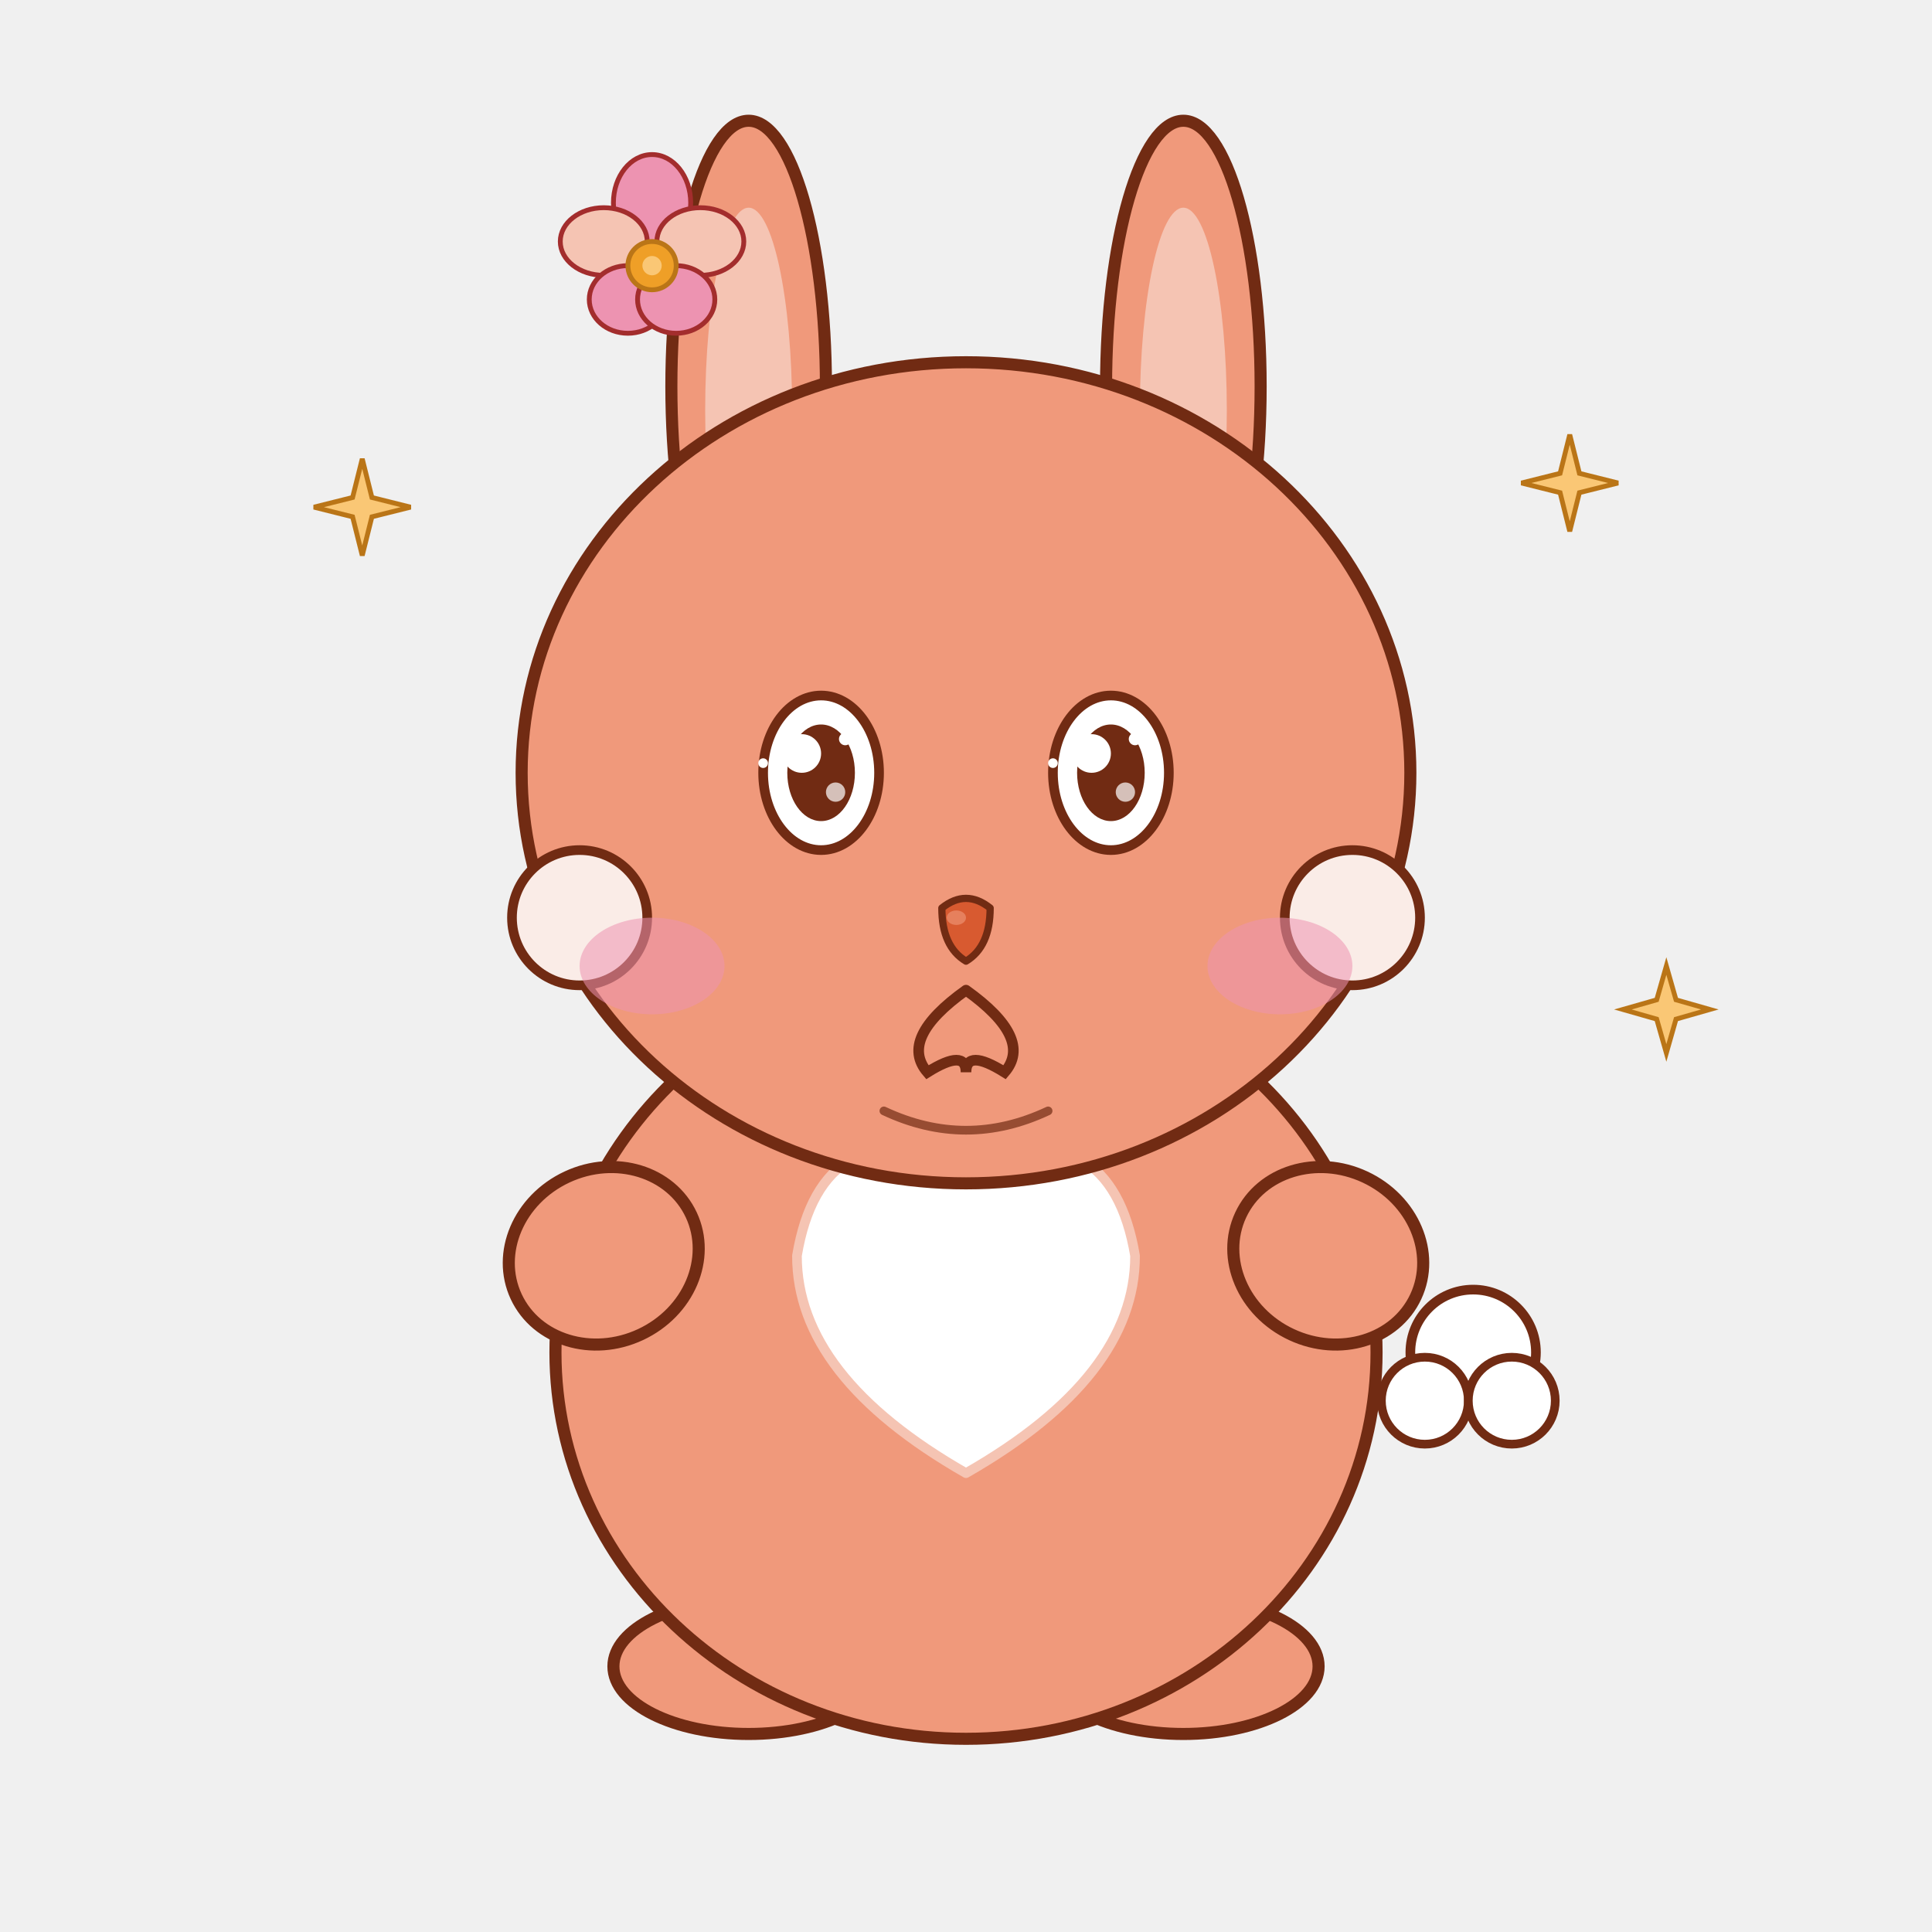
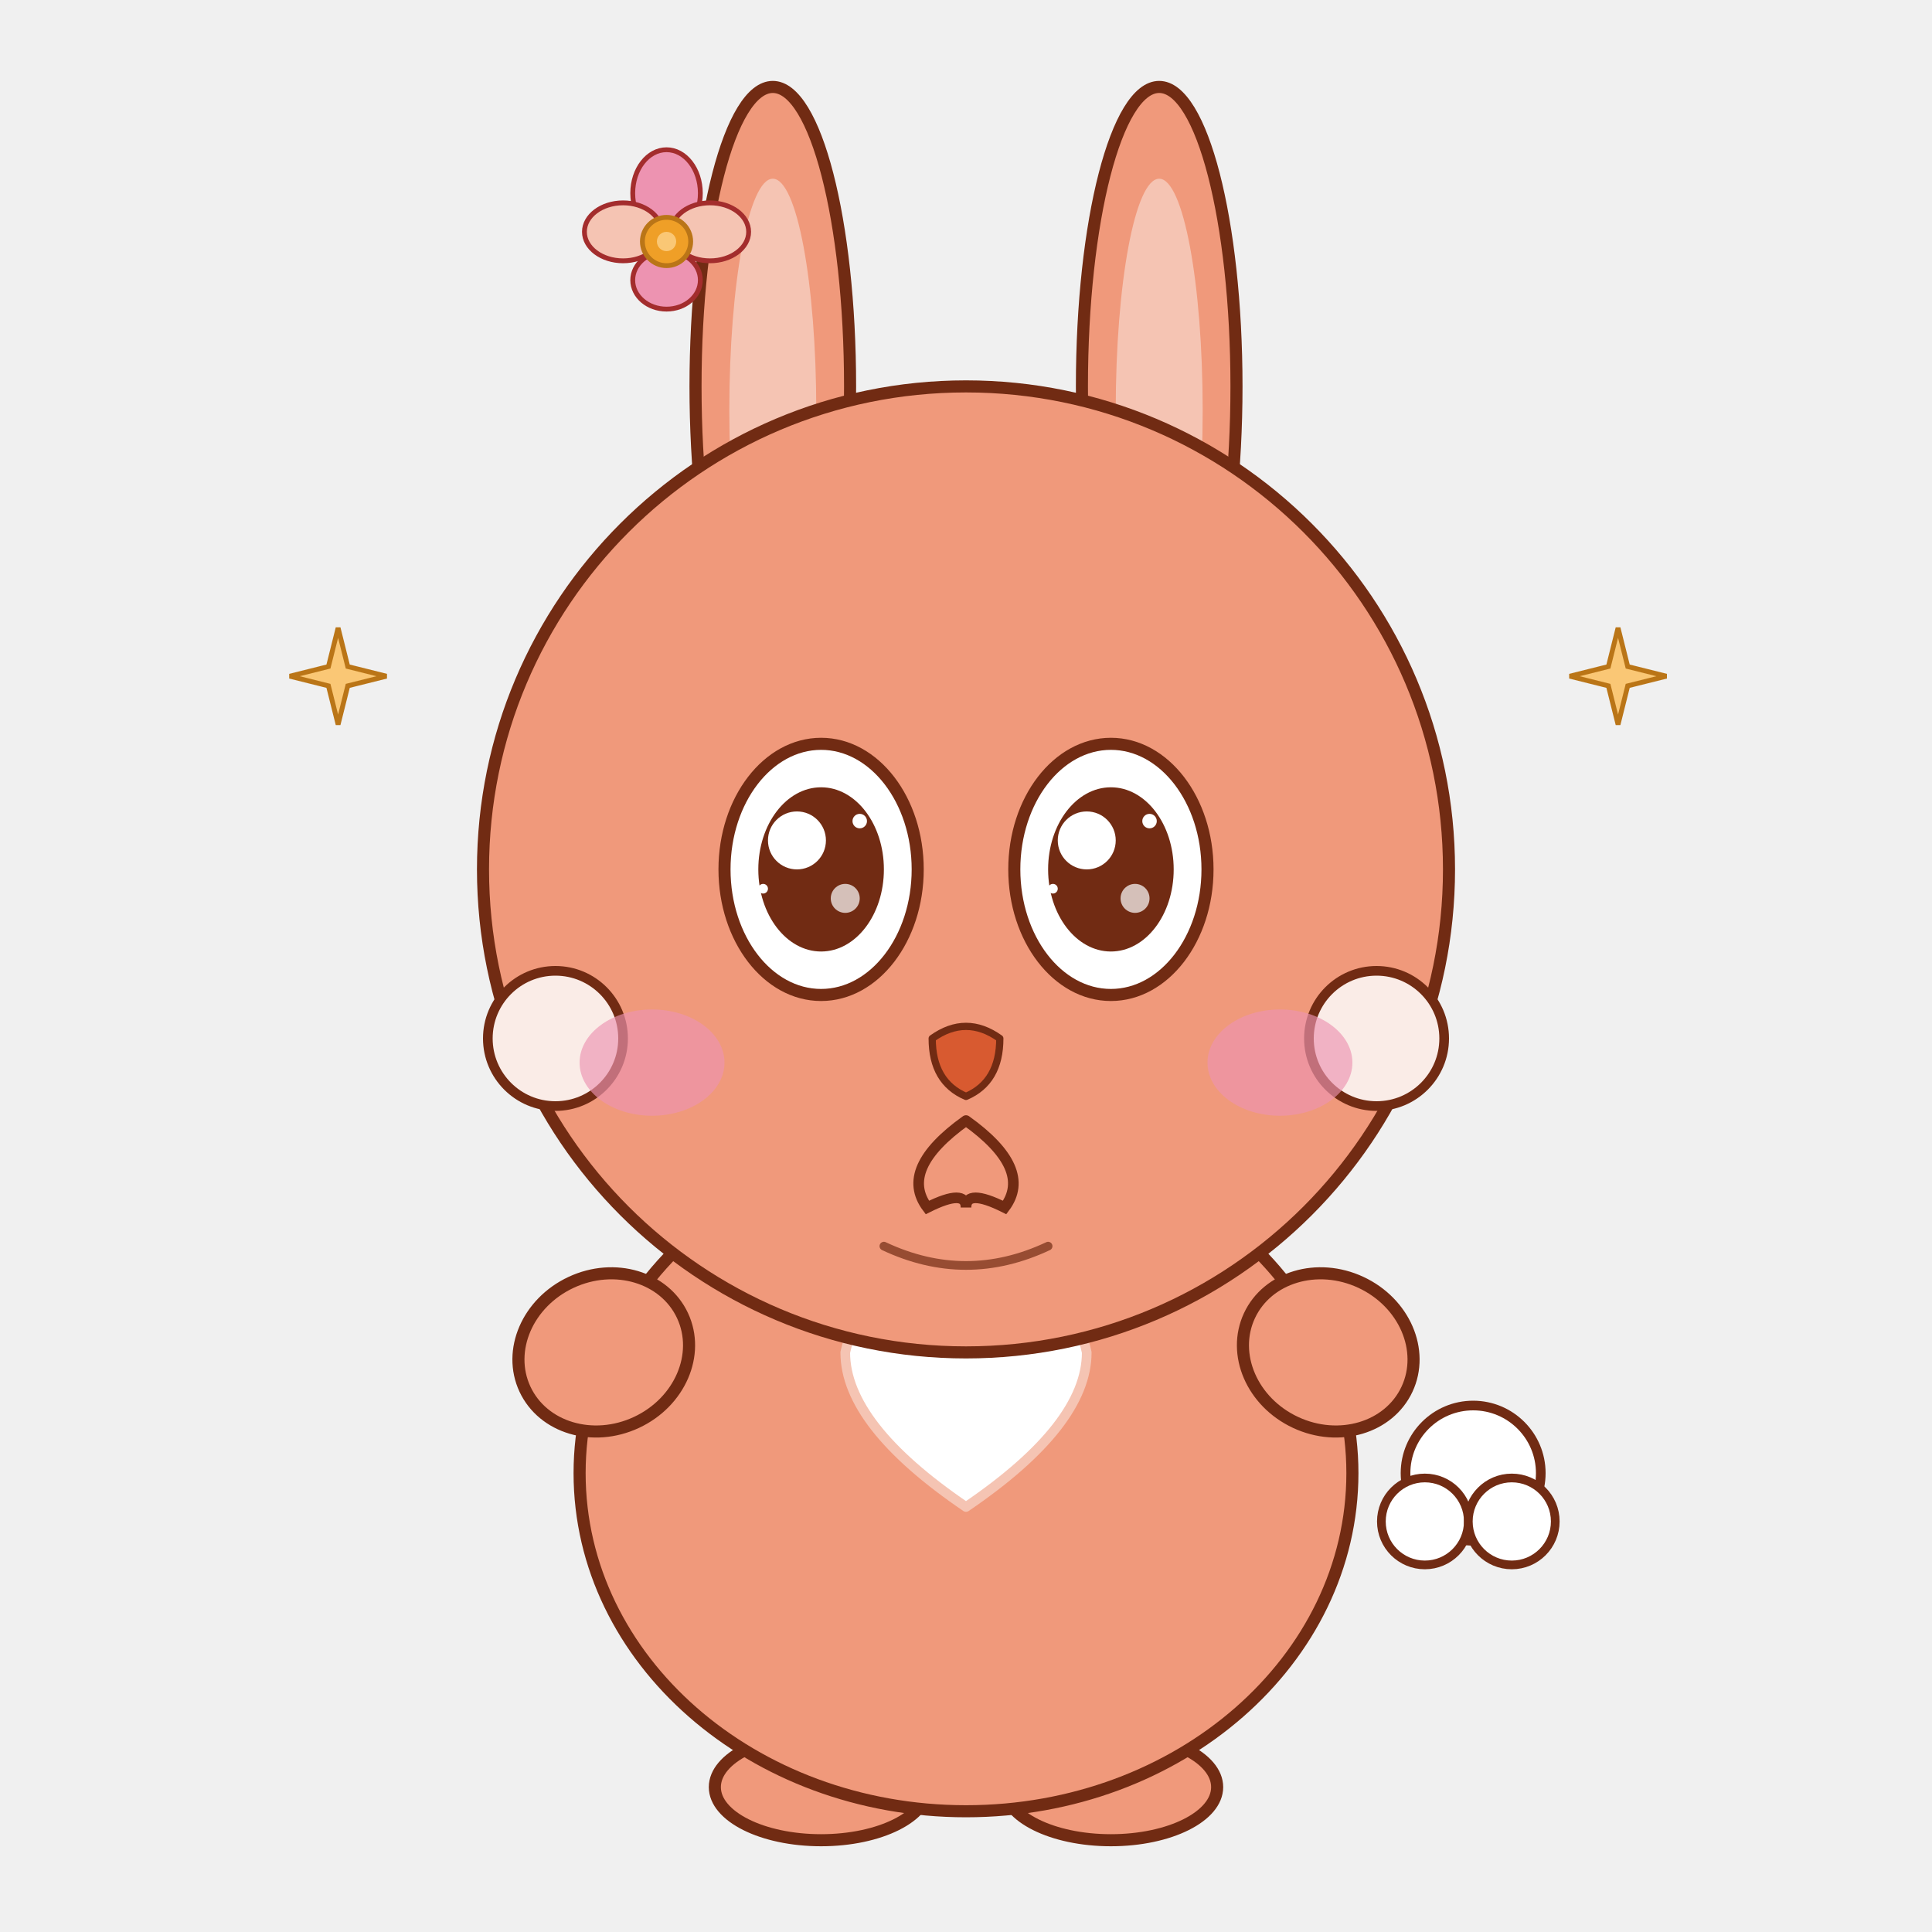
<svg xmlns="http://www.w3.org/2000/svg" viewBox="0 0 400 400" fill="none">
-   <path d="M75 95 L77 103 L85 105 L77 107 L75 115 L73 107 L65 105 L73 103 Z" fill="#FAC775" stroke="#BA7517" stroke-width="1" />
-   <path d="M325 90 L327 98 L335 100 L327 102 L325 110 L323 102 L315 100 L323 98 Z" fill="#FAC775" stroke="#BA7517" stroke-width="1" />
-   <path d="M345 200 L347 207 L354 209 L347 211 L345 218 L343 211 L336 209 L343 207 Z" fill="#FAC775" stroke="#BA7517" stroke-width="1" />
-   <circle cx="305" cy="280" r="13" fill="#FFFFFF" stroke="#712B13" stroke-width="2" />
-   <circle cx="295" cy="290" r="9" fill="#FFFFFF" stroke="#712B13" stroke-width="1.8" />
-   <circle cx="313" cy="290" r="9" fill="#FFFFFF" stroke="#712B13" stroke-width="1.8" />
-   <ellipse cx="155" cy="345" rx="28" ry="14" fill="#F0997B" stroke="#712B13" stroke-width="2.5" />
-   <ellipse cx="245" cy="345" rx="28" ry="14" fill="#F0997B" stroke="#712B13" stroke-width="2.5" />
-   <ellipse cx="200" cy="280" rx="85" ry="80" fill="#F0997B" stroke="#712B13" stroke-width="2.5" />
-   <path d="M200 240 Q170 230 165 260 Q165 285 200 305 Q235 285 235 260 Q230 230 200 240 Z" fill="#FFFFFF" stroke="#F5C4B3" stroke-width="2" stroke-linejoin="round" />
-   <ellipse cx="125" cy="260" rx="20" ry="18" fill="#F0997B" stroke="#712B13" stroke-width="2.5" transform="rotate(-25 125 260)" />
-   <ellipse cx="275" cy="260" rx="20" ry="18" fill="#F0997B" stroke="#712B13" stroke-width="2.5" transform="rotate(25 275 260)" />
-   <ellipse cx="155" cy="80" rx="16" ry="55" fill="#F0997B" stroke="#712B13" stroke-width="2.5" />
-   <ellipse cx="155" cy="85" rx="9" ry="42" fill="#F5C4B3" />
-   <ellipse cx="245" cy="80" rx="16" ry="55" fill="#F0997B" stroke="#712B13" stroke-width="2.5" />
-   <ellipse cx="245" cy="85" rx="9" ry="42" fill="#F5C4B3" />
-   <ellipse cx="200" cy="160" rx="92" ry="85" fill="#F0997B" stroke="#712B13" stroke-width="2.5" />
-   <circle cx="120" cy="190" r="14" fill="#FAECE7" stroke="#712B13" stroke-width="2" />
-   <circle cx="280" cy="190" r="14" fill="#FAECE7" stroke="#712B13" stroke-width="2" />
-   <ellipse cx="135" cy="42" rx="8" ry="10" fill="#ED93B1" stroke="#A32D2D" stroke-width="1" stroke-linejoin="round" />
-   <ellipse cx="125" cy="50" rx="9" ry="7" fill="#F5C4B3" stroke="#A32D2D" stroke-width="1" stroke-linejoin="round" />
-   <ellipse cx="145" cy="50" rx="9" ry="7" fill="#F5C4B3" stroke="#A32D2D" stroke-width="1" stroke-linejoin="round" />
-   <ellipse cx="130" cy="62" rx="8" ry="7" fill="#ED93B1" stroke="#A32D2D" stroke-width="1" stroke-linejoin="round" />
-   <ellipse cx="140" cy="62" rx="8" ry="7" fill="#ED93B1" stroke="#A32D2D" stroke-width="1" stroke-linejoin="round" />
-   <circle cx="135" cy="55" r="5" fill="#EF9F27" stroke="#BA7517" stroke-width="1" />
-   <circle cx="135" cy="55" r="2" fill="#FAC775" />
-   <ellipse cx="170" cy="160" rx="12" ry="16" fill="#FFFFFF" stroke="#712B13" stroke-width="2" />
-   <ellipse cx="230" cy="160" rx="12" ry="16" fill="#FFFFFF" stroke="#712B13" stroke-width="2" />
-   <ellipse cx="170" cy="160" rx="7" ry="10" fill="#712B13" />
-   <ellipse cx="230" cy="160" rx="7" ry="10" fill="#712B13" />
-   <circle cx="166" cy="156" r="4" fill="#FFFFFF" />
-   <circle cx="226" cy="156" r="4" fill="#FFFFFF" />
-   <circle cx="173" cy="164" r="2" fill="#FFFFFF" opacity="0.7" />
-   <circle cx="233" cy="164" r="2" fill="#FFFFFF" opacity="0.7" />
-   <circle cx="175" cy="153" r="1.3" fill="#FFFFFF" />
-   <circle cx="235" cy="153" r="1.3" fill="#FFFFFF" />
-   <circle cx="158" cy="158" r="1" fill="#FFFFFF" />
-   <circle cx="218" cy="158" r="1" fill="#FFFFFF" />
-   <ellipse cx="135" cy="200" rx="15" ry="10" fill="#ED93B1" opacity="0.55" />
-   <ellipse cx="265" cy="200" rx="15" ry="10" fill="#ED93B1" opacity="0.55" />
-   <path d="M195 188 Q200 184 205 188 Q205 196 200 199 Q195 196 195 188 Z" fill="#D85A30" stroke="#712B13" stroke-width="1.5" stroke-linejoin="round" />
-   <ellipse cx="198" cy="190" rx="2" ry="1.5" fill="#F0997B" opacity="0.6" />
-   <path d="M200 205 Q186 215 192 222 Q200 217 200 222 Q200 217 208 222 Q214 215 200 205" stroke="#712B13" stroke-width="2.2" fill="none" stroke-linecap="round" />
-   <path d="M183 230 Q200 238 217 230" stroke="#712B13" stroke-width="1.8" fill="none" stroke-linecap="round" opacity="0.7" />
+   <path d="M70 130 L72 138 L80 140 L72 142 L70 150 L68 142 L60 140 L68 138 Z" fill="#FAC775" stroke="#BA7517" stroke-width="1" />
+   <path d="M335 130 L337 138 L345 140 L337 142 L335 150 L333 142 L325 140 L333 138 Z" fill="#FAC775" stroke="#BA7517" stroke-width="1" />
+   <circle cx="305" cy="305" r="14" fill="#FFFFFF" stroke="#712B13" stroke-width="2" />
+   <circle cx="295" cy="315" r="9" fill="#FFFFFF" stroke="#712B13" stroke-width="1.8" />
+   <circle cx="313" cy="315" r="9" fill="#FFFFFF" stroke="#712B13" stroke-width="1.8" />
+   <ellipse cx="170" cy="370" rx="22" ry="11" fill="#F0997B" stroke="#712B13" stroke-width="2.5" />
+   <ellipse cx="230" cy="370" rx="22" ry="11" fill="#F0997B" stroke="#712B13" stroke-width="2.5" />
+   <ellipse cx="200" cy="305" rx="80" ry="70" fill="#F0997B" stroke="#712B13" stroke-width="2.5" />
+   <path d="M200 270 Q180 258 175 280 Q175 295 200 312 Q225 295 225 280 Q220 258 200 270 Z" fill="#FFFFFF" stroke="#F5C4B3" stroke-width="2" stroke-linejoin="round" />
+   <ellipse cx="125" cy="280" rx="18" ry="16" fill="#F0997B" stroke="#712B13" stroke-width="2.5" transform="rotate(-25 125 280)" />
+   <ellipse cx="275" cy="280" rx="18" ry="16" fill="#F0997B" stroke="#712B13" stroke-width="2.5" transform="rotate(25 275 280)" />
+   <ellipse cx="160" cy="80" rx="16" ry="62" fill="#F0997B" stroke="#712B13" stroke-width="2.5" />
+   <ellipse cx="160" cy="85" rx="9" ry="48" fill="#F5C4B3" />
+   <ellipse cx="240" cy="80" rx="16" ry="62" fill="#F0997B" stroke="#712B13" stroke-width="2.5" />
+   <ellipse cx="240" cy="85" rx="9" ry="48" fill="#F5C4B3" />
+   <ellipse cx="138" cy="40" rx="7" ry="9" fill="#ED93B1" stroke="#A32D2D" stroke-width="1" stroke-linejoin="round" />
+   <ellipse cx="129" cy="48" rx="8" ry="6" fill="#F5C4B3" stroke="#A32D2D" stroke-width="1" stroke-linejoin="round" />
+   <ellipse cx="147" cy="48" rx="8" ry="6" fill="#F5C4B3" stroke="#A32D2D" stroke-width="1" stroke-linejoin="round" />
+   <ellipse cx="138" cy="58" rx="7" ry="6" fill="#ED93B1" stroke="#A32D2D" stroke-width="1" stroke-linejoin="round" />
+   <circle cx="138" cy="50" r="5" fill="#EF9F27" stroke="#BA7517" stroke-width="1" />
+   <circle cx="138" cy="50" r="2" fill="#FAC775" />
+   <circle cx="200" cy="180" r="100" fill="#F0997B" stroke="#712B13" stroke-width="2.5" />
+   <circle cx="115" cy="215" r="14" fill="#FAECE7" stroke="#712B13" stroke-width="2" />
+   <circle cx="285" cy="215" r="14" fill="#FAECE7" stroke="#712B13" stroke-width="2" />
+   <ellipse cx="170" cy="180" rx="20" ry="26" fill="#FFFFFF" stroke="#712B13" stroke-width="2.5" />
+   <ellipse cx="230" cy="180" rx="20" ry="26" fill="#FFFFFF" stroke="#712B13" stroke-width="2.5" />
+   <ellipse cx="170" cy="180" rx="13" ry="17" fill="#712B13" />
+   <ellipse cx="230" cy="180" rx="13" ry="17" fill="#712B13" />
+   <circle cx="165" cy="174" r="6" fill="#FFFFFF" />
+   <circle cx="225" cy="174" r="6" fill="#FFFFFF" />
+   <circle cx="175" cy="186" r="3" fill="#FFFFFF" opacity="0.7" />
+   <circle cx="235" cy="186" r="3" fill="#FFFFFF" opacity="0.7" />
+   <circle cx="178" cy="170" r="1.5" fill="#FFFFFF" />
+   <circle cx="238" cy="170" r="1.5" fill="#FFFFFF" />
+   <circle cx="158" cy="184" r="1" fill="#FFFFFF" />
+   <circle cx="218" cy="184" r="1" fill="#FFFFFF" />
+   <ellipse cx="135" cy="220" rx="15" ry="11" fill="#ED93B1" opacity="0.65" />
+   <ellipse cx="265" cy="220" rx="15" ry="11" fill="#ED93B1" opacity="0.65" />
+   <path d="M193 215 Q200 210 207 215 Q207 224 200 227 Q193 224 193 215 Z" fill="#D85A30" stroke="#712B13" stroke-width="1.5" stroke-linejoin="round" />
+   <path d="M200 232 Q186 242 192 250 Q200 246 200 250 Q200 246 208 250 Q214 242 200 232" stroke="#712B13" stroke-width="2.2" fill="none" stroke-linecap="round" />
+   <path d="M183 258 Q200 266 217 258" stroke="#712B13" stroke-width="1.8" fill="none" stroke-linecap="round" opacity="0.7" />
</svg>
